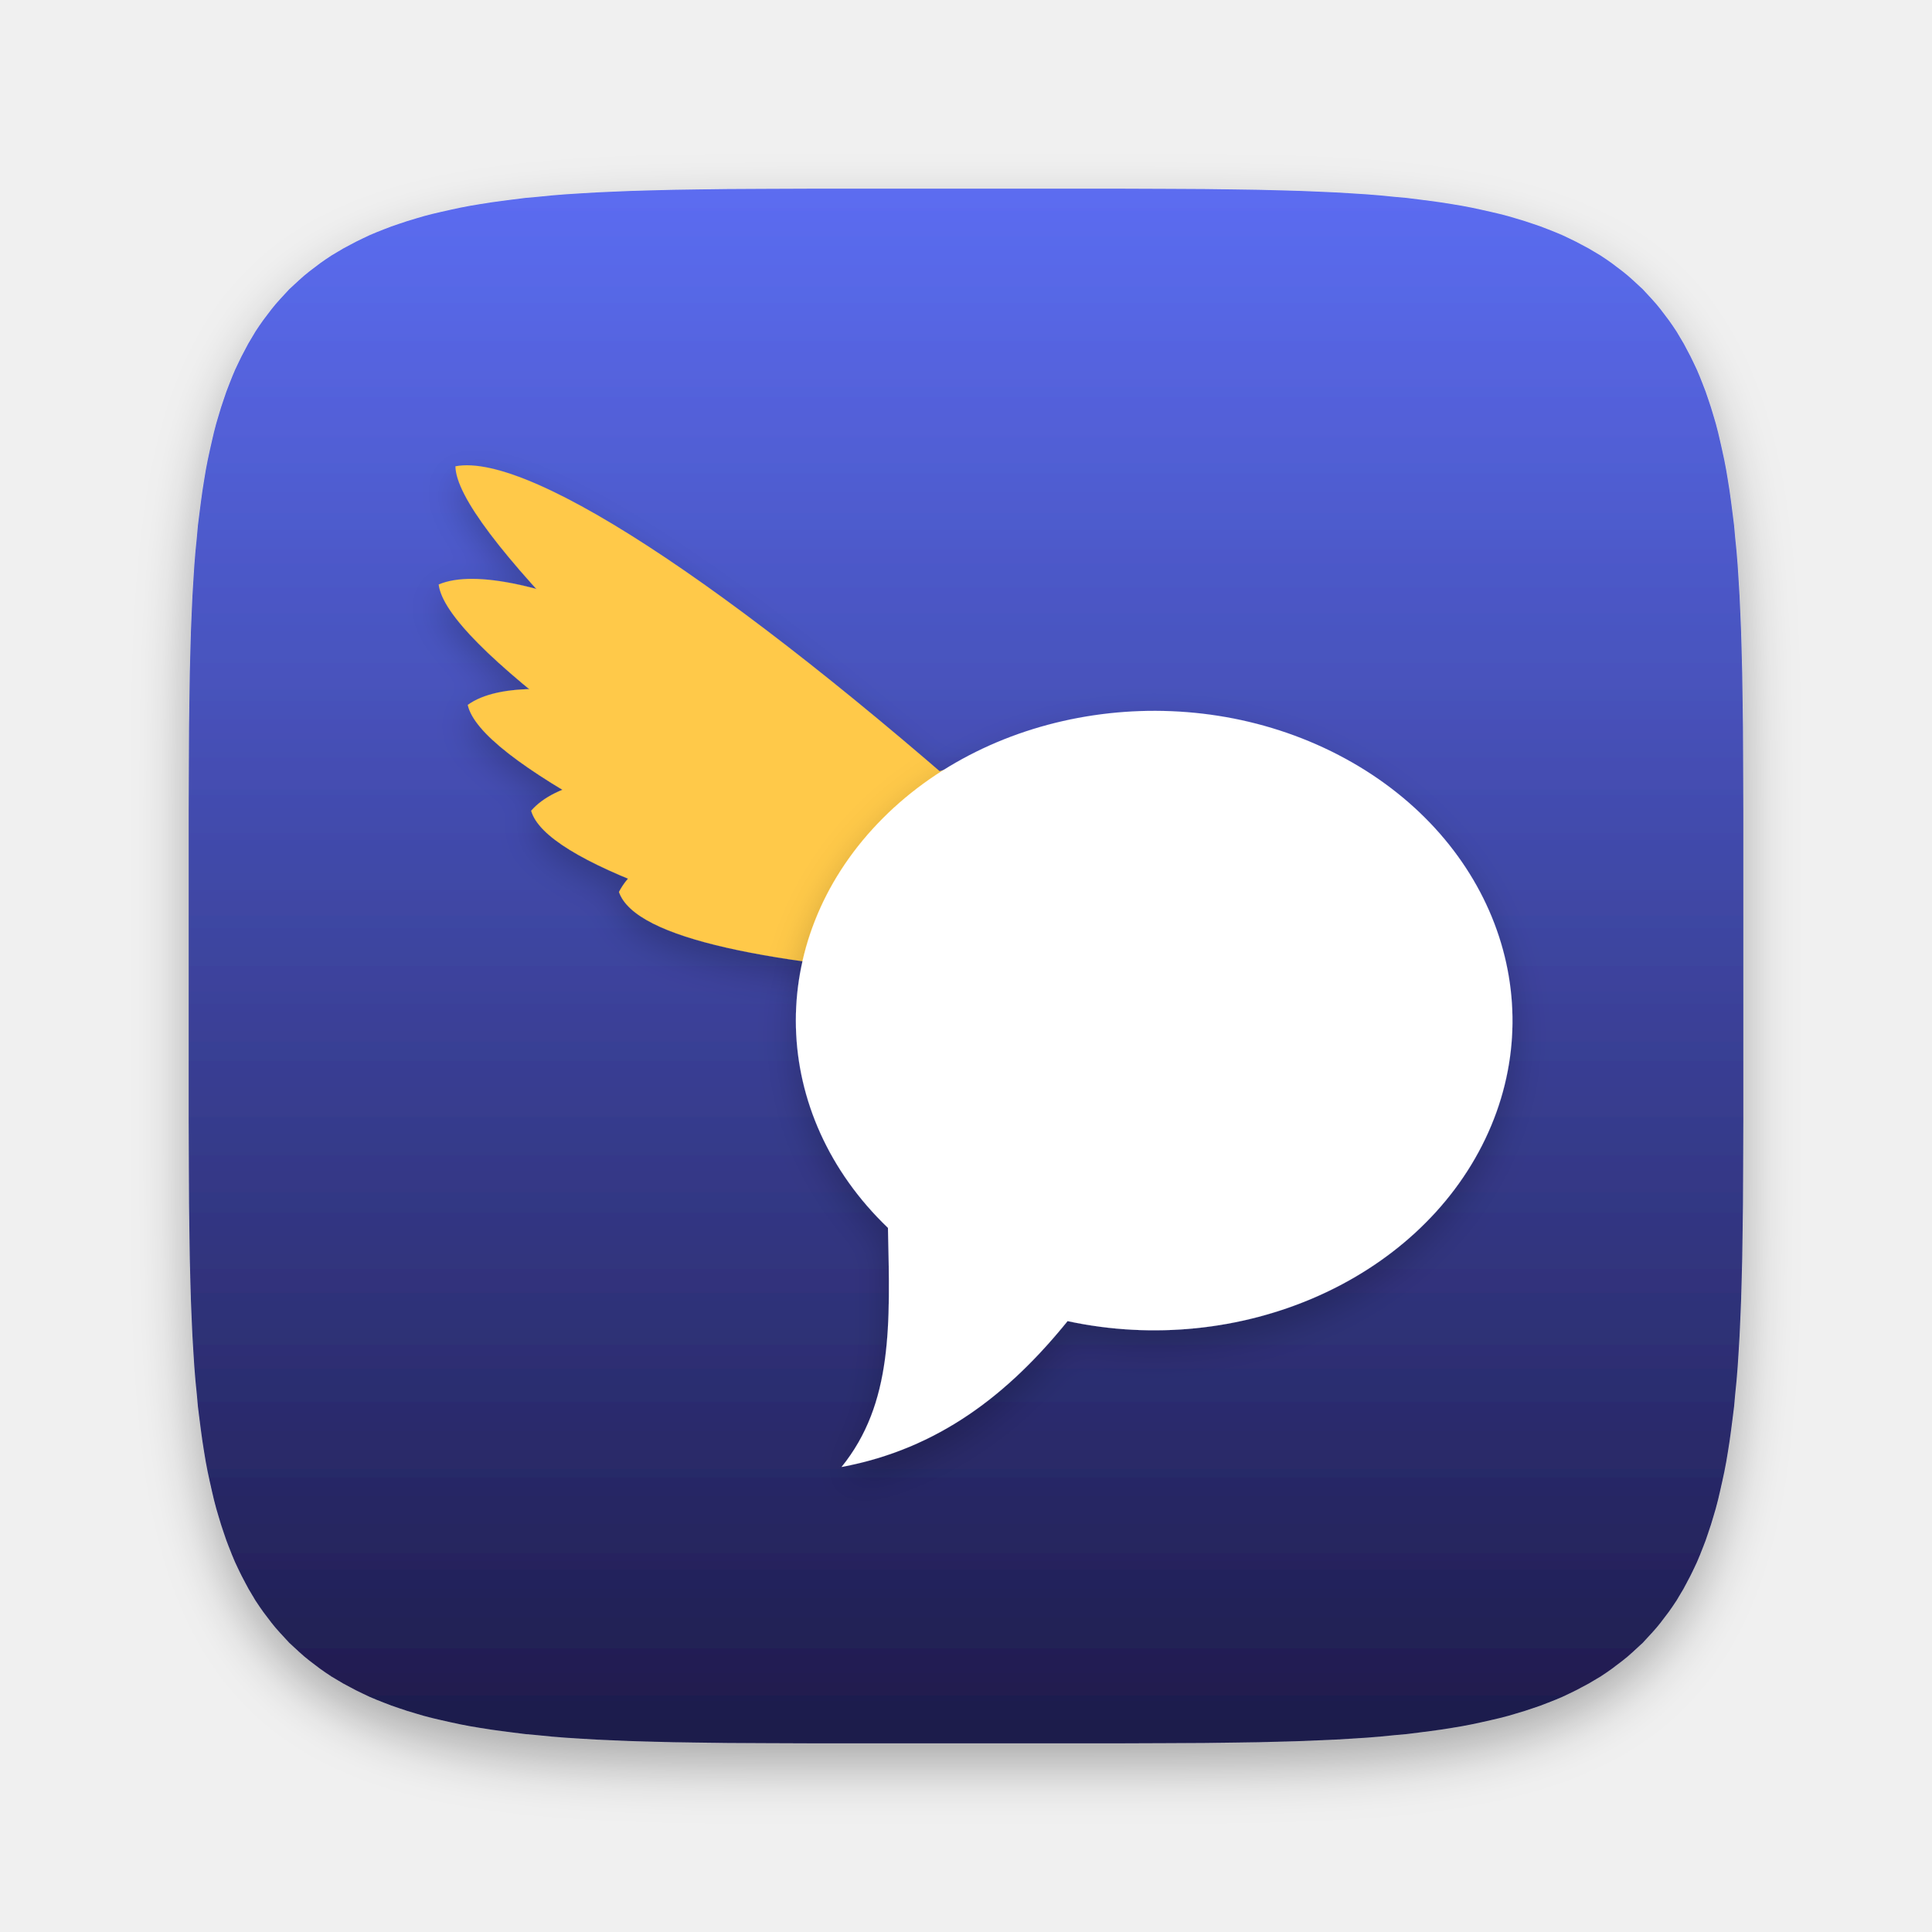
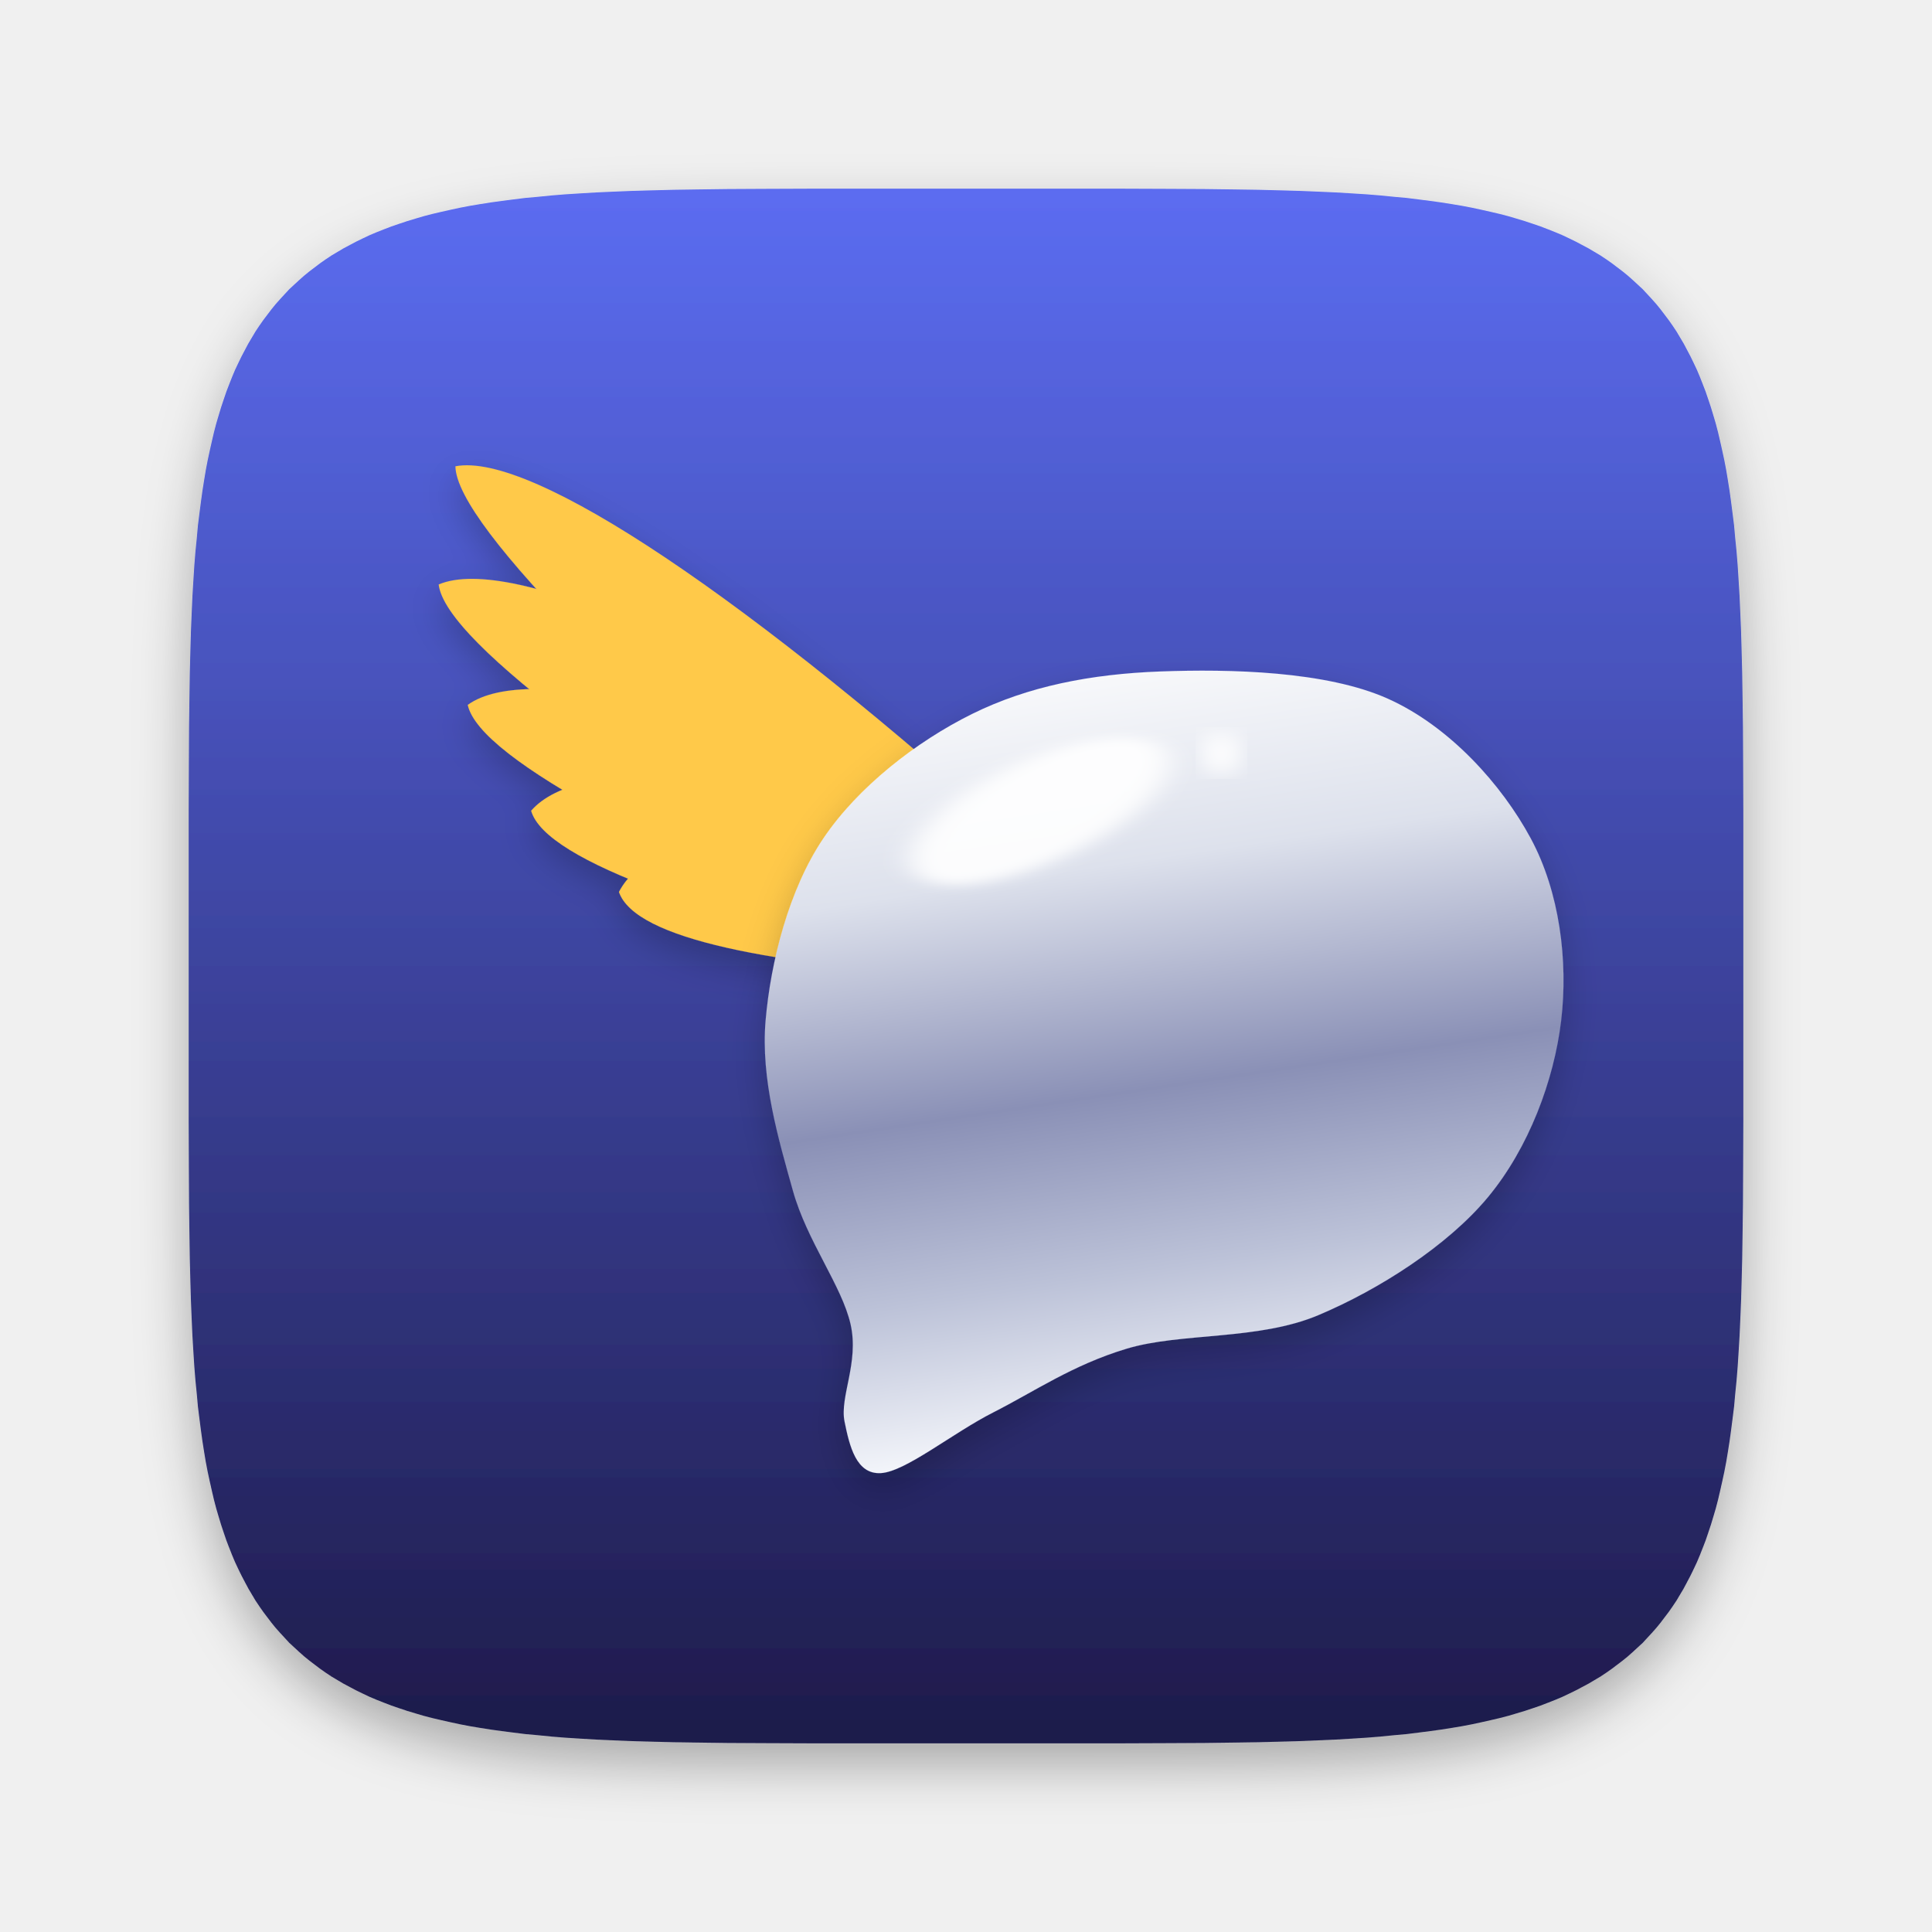
<svg xmlns="http://www.w3.org/2000/svg" viewBox="0 0 1024 1024" width="1024" height="1024">
  <defs>
    <linearGradient id="bg" x1="0" y1="0" x2="0" y2="1">
      <stop offset="0" stop-color="#5B6CF0" />
      <stop offset="1" stop-color="#1E1B4B" />
    </linearGradient>
+     <linearGradient id="chrome" x1="0" y1="0" x2="0.15" y2="1">
+       <stop offset="0" stop-color="#FFFFFF" />
+       <stop offset="0.3" stop-color="#DDE1EC" />
+       <stop offset="0.58" stop-color="#8A90B6" />
+       <stop offset="0.8" stop-color="#BCC2D8" />
+       <stop offset="1" stop-color="#F3F5FA" />
+     </linearGradient>
    <clipPath id="body">
      <path d="M924.0,512.0 L924.0,593.6 L923.9,619.7 L923.8,638.6 L923.6,654.0 L923.4,667.2 L923.1,679.0 L922.8,689.5 L922.4,699.2 L922.0,708.2 L921.5,716.5 L921.0,724.4 L920.4,731.8 L919.7,738.8 L919.1,745.5 L918.3,751.9 L917.5,758.1 L916.7,763.9 L915.8,769.6 L914.9,775.0 L913.9,780.2 L912.8,785.3 L911.7,790.2 L910.6,794.9 L909.4,799.5 L908.1,803.9 L906.8,808.2 L905.4,812.4 L904.0,816.5 L902.5,820.4 L901.0,824.2 L899.4,828.0 L897.7,831.6 L896.0,835.1 L894.2,838.5 L892.4,841.9 L890.5,845.1 L888.6,848.3 L886.6,851.3 L884.5,854.3 L882.3,857.2 L880.1,860.1 L877.9,862.8 L875.5,865.5 L873.1,868.1 L870.7,870.7 L868.1,873.1 L865.5,875.5 L862.8,877.9 L860.1,880.1 L857.2,882.3 L854.3,884.5 L851.3,886.6 L848.3,888.6 L845.1,890.5 L841.9,892.4 L838.5,894.2 L835.1,896.0 L831.6,897.7 L828.0,899.4 L824.2,901.0 L820.4,902.5 L816.5,904.0 L812.4,905.4 L808.2,906.8 L803.9,908.1 L799.5,909.4 L794.9,910.6 L790.2,911.7 L785.3,912.8 L780.2,913.9 L775.0,914.9 L769.6,915.8 L763.9,916.7 L758.1,917.5 L751.9,918.3 L745.5,919.1 L738.8,919.7 L731.8,920.4 L724.4,921.0 L716.5,921.5 L708.2,922.0 L699.2,922.4 L689.5,922.8 L679.0,923.1 L667.2,923.4 L654.0,923.6 L638.6,923.8 L619.7,923.9 L593.6,924.0 L512.0,924.0 L430.4,924.0 L404.3,923.9 L385.4,923.8 L370.0,923.6 L356.8,923.4 L345.0,923.1 L334.5,922.8 L324.8,922.4 L315.8,922.0 L307.5,921.5 L299.6,921.0 L292.2,920.4 L285.2,919.7 L278.5,919.1 L272.1,918.3 L265.9,917.5 L260.1,916.7 L254.4,915.8 L249.0,914.9 L243.8,913.9 L238.7,912.8 L233.8,911.7 L229.1,910.6 L224.5,909.4 L220.1,908.1 L215.8,906.8 L211.6,905.4 L207.5,904.0 L203.6,902.5 L199.8,901.0 L196.0,899.4 L192.4,897.7 L188.9,896.0 L185.5,894.2 L182.1,892.4 L178.9,890.5 L175.7,888.6 L172.7,886.6 L169.7,884.5 L166.8,882.3 L163.9,880.1 L161.2,877.9 L158.5,875.5 L155.9,873.1 L153.3,870.7 L150.9,868.1 L148.5,865.5 L146.1,862.8 L143.9,860.1 L141.7,857.2 L139.5,854.3 L137.4,851.3 L135.4,848.3 L133.5,845.1 L131.6,841.9 L129.8,838.5 L128.0,835.1 L126.3,831.6 L124.6,828.0 L123.0,824.2 L121.5,820.4 L120.0,816.5 L118.6,812.4 L117.2,808.2 L115.9,803.9 L114.6,799.5 L113.4,794.9 L112.3,790.2 L111.2,785.3 L110.1,780.2 L109.1,775.0 L108.2,769.6 L107.3,763.9 L106.5,758.1 L105.7,751.9 L104.9,745.5 L104.3,738.8 L103.6,731.8 L103.0,724.4 L102.5,716.5 L102.0,708.2 L101.6,699.2 L101.2,689.5 L100.9,679.0 L100.6,667.2 L100.4,654.0 L100.2,638.6 L100.1,619.7 L100.0,593.6 L100.0,512.0 L100.0,430.4 L100.1,404.3 L100.2,385.4 L100.4,370.0 L100.6,356.8 L100.9,345.0 L101.2,334.5 L101.6,324.8 L102.0,315.8 L102.5,307.5 L103.0,299.6 L103.6,292.2 L104.3,285.2 L104.9,278.5 L105.7,272.1 L106.5,265.9 L107.3,260.1 L108.2,254.4 L109.1,249.0 L110.1,243.8 L111.2,238.7 L112.3,233.8 L113.4,229.1 L114.6,224.5 L115.9,220.1 L117.2,215.8 L118.6,211.6 L120.0,207.5 L121.5,203.6 L123.0,199.8 L124.6,196.0 L126.3,192.4 L128.0,188.9 L129.8,185.5 L131.6,182.1 L133.5,178.9 L135.4,175.7 L137.4,172.7 L139.5,169.7 L141.7,166.8 L143.9,163.9 L146.1,161.2 L148.5,158.5 L150.9,155.9 L153.3,153.3 L155.9,150.9 L158.5,148.5 L161.2,146.1 L163.9,143.9 L166.8,141.7 L169.7,139.5 L172.7,137.4 L175.7,135.4 L178.9,133.5 L182.1,131.6 L185.5,129.8 L188.9,128.0 L192.4,126.3 L196.0,124.6 L199.8,123.0 L203.6,121.5 L207.5,120.0 L211.6,118.6 L215.8,117.2 L220.1,115.9 L224.5,114.6 L229.1,113.4 L233.8,112.3 L238.7,111.2 L243.8,110.1 L249.0,109.1 L254.4,108.2 L260.1,107.3 L265.9,106.5 L272.1,105.7 L278.5,104.9 L285.2,104.3 L292.2,103.6 L299.6,103.0 L307.5,102.5 L315.8,102.0 L324.8,101.6 L334.5,101.2 L345.0,100.9 L356.8,100.6 L370.0,100.4 L385.4,100.2 L404.3,100.1 L430.4,100.0 L512.0,100.0 L593.6,100.0 L619.7,100.1 L638.6,100.2 L654.0,100.4 L667.2,100.6 L679.0,100.9 L689.5,101.2 L699.2,101.6 L708.2,102.0 L716.5,102.5 L724.4,103.0 L731.8,103.6 L738.8,104.3 L745.5,104.9 L751.9,105.7 L758.1,106.5 L763.9,107.3 L769.6,108.2 L775.0,109.1 L780.2,110.1 L785.3,111.2 L790.2,112.3 L794.9,113.4 L799.5,114.6 L803.9,115.9 L808.2,117.2 L812.4,118.6 L816.5,120.0 L820.4,121.5 L824.2,123.0 L828.0,124.6 L831.6,126.3 L835.1,128.0 L838.5,129.8 L841.9,131.6 L845.1,133.5 L848.3,135.4 L851.3,137.4 L854.3,139.5 L857.2,141.7 L860.1,143.9 L862.8,146.1 L865.5,148.5 L868.1,150.9 L870.7,153.3 L873.1,155.9 L875.5,158.5 L877.9,161.2 L880.1,163.9 L882.3,166.8 L884.5,169.7 L886.6,172.7 L888.6,175.7 L890.5,178.9 L892.4,182.1 L894.2,185.5 L896.0,188.9 L897.7,192.4 L899.4,196.0 L901.0,199.8 L902.5,203.6 L904.0,207.5 L905.4,211.6 L906.8,215.8 L908.1,220.1 L909.4,224.5 L910.6,229.1 L911.7,233.8 L912.8,238.7 L913.9,243.8 L914.9,249.0 L915.8,254.4 L916.7,260.1 L917.5,265.9 L918.3,272.1 L919.1,278.5 L919.7,285.2 L920.4,292.2 L921.0,299.6 L921.5,307.5 L922.0,315.8 L922.4,324.8 L922.8,334.5 L923.1,345.0 L923.4,356.8 L923.6,370.0 L923.8,385.4 L923.9,404.3 L924.0,430.4 Z" />
    </clipPath>
    <filter id="drop" x="-20%" y="-20%" width="140%" height="140%">
      <feDropShadow dx="0" dy="12" stdDeviation="14" flood-color="#000" flood-opacity="0.30" />
+     </filter>
+     <filter id="soft">
+       <feGaussianBlur stdDeviation="7" />
    </filter>
    <filter id="lift" x="-20%" y="-20%" width="140%" height="140%">
      <feDropShadow dx="0" dy="10" stdDeviation="12" flood-color="#000" flood-opacity="0.22" />
    </filter>
  </defs>
  <path d="M924.0,512.0 L924.0,593.6 L923.9,619.7 L923.8,638.6 L923.6,654.0 L923.4,667.2 L923.1,679.0 L922.8,689.5 L922.4,699.2 L922.0,708.2 L921.5,716.5 L921.0,724.4 L920.4,731.8 L919.7,738.8 L919.1,745.5 L918.3,751.9 L917.5,758.1 L916.7,763.9 L915.8,769.6 L914.9,775.0 L913.9,780.2 L912.8,785.3 L911.7,790.2 L910.6,794.9 L909.4,799.5 L908.1,803.9 L906.8,808.2 L905.4,812.4 L904.0,816.5 L902.5,820.4 L901.0,824.2 L899.4,828.0 L897.7,831.6 L896.0,835.1 L894.2,838.5 L892.4,841.9 L890.5,845.1 L888.6,848.3 L886.6,851.3 L884.5,854.3 L882.3,857.2 L880.1,860.1 L877.9,862.8 L875.5,865.5 L873.1,868.1 L870.7,870.7 L868.1,873.1 L865.5,875.5 L862.8,877.9 L860.1,880.1 L857.2,882.3 L854.3,884.5 L851.3,886.6 L848.3,888.6 L845.1,890.5 L841.9,892.4 L838.5,894.2 L835.1,896.0 L831.6,897.7 L828.0,899.4 L824.2,901.0 L820.4,902.5 L816.5,904.0 L812.4,905.4 L808.2,906.8 L803.9,908.1 L799.5,909.4 L794.9,910.6 L790.2,911.7 L785.3,912.8 L780.2,913.9 L775.0,914.9 L769.6,915.8 L763.9,916.7 L758.1,917.5 L751.9,918.3 L745.5,919.1 L738.8,919.7 L731.8,920.4 L724.4,921.0 L716.5,921.5 L708.2,922.0 L699.2,922.4 L689.5,922.8 L679.0,923.1 L667.2,923.4 L654.0,923.6 L638.6,923.8 L619.7,923.9 L593.6,924.0 L512.0,924.0 L430.4,924.0 L404.3,923.9 L385.4,923.8 L370.0,923.6 L356.8,923.4 L345.0,923.1 L334.5,922.8 L324.8,922.4 L315.8,922.0 L307.5,921.5 L299.6,921.0 L292.2,920.4 L285.2,919.7 L278.5,919.1 L272.1,918.3 L265.9,917.5 L260.1,916.7 L254.4,915.8 L249.0,914.9 L243.8,913.9 L238.7,912.8 L233.8,911.7 L229.1,910.6 L224.5,909.4 L220.1,908.1 L215.8,906.8 L211.6,905.4 L207.5,904.0 L203.6,902.5 L199.8,901.0 L196.0,899.4 L192.4,897.7 L188.9,896.0 L185.5,894.2 L182.1,892.4 L178.9,890.5 L175.7,888.6 L172.7,886.6 L169.7,884.5 L166.8,882.3 L163.9,880.1 L161.2,877.9 L158.5,875.5 L155.9,873.1 L153.3,870.7 L150.9,868.1 L148.5,865.5 L146.1,862.8 L143.9,860.1 L141.7,857.2 L139.5,854.3 L137.4,851.3 L135.4,848.3 L133.5,845.1 L131.6,841.9 L129.8,838.5 L128.0,835.1 L126.3,831.6 L124.6,828.0 L123.0,824.2 L121.5,820.4 L120.0,816.5 L118.6,812.4 L117.2,808.2 L115.9,803.9 L114.6,799.5 L113.4,794.9 L112.3,790.2 L111.2,785.3 L110.1,780.2 L109.1,775.0 L108.2,769.6 L107.3,763.9 L106.5,758.1 L105.7,751.9 L104.9,745.5 L104.3,738.8 L103.6,731.8 L103.0,724.4 L102.5,716.5 L102.0,708.2 L101.6,699.2 L101.2,689.5 L100.9,679.0 L100.6,667.2 L100.4,654.0 L100.2,638.6 L100.1,619.7 L100.0,593.6 L100.0,512.0 L100.0,430.4 L100.1,404.3 L100.2,385.4 L100.4,370.0 L100.6,356.8 L100.9,345.0 L101.2,334.5 L101.6,324.8 L102.0,315.8 L102.5,307.5 L103.0,299.6 L103.6,292.2 L104.3,285.2 L104.9,278.5 L105.7,272.1 L106.5,265.9 L107.3,260.1 L108.2,254.4 L109.1,249.0 L110.1,243.8 L111.2,238.7 L112.3,233.8 L113.4,229.1 L114.6,224.5 L115.9,220.1 L117.2,215.8 L118.6,211.6 L120.0,207.5 L121.5,203.6 L123.0,199.8 L124.6,196.0 L126.3,192.4 L128.0,188.9 L129.8,185.5 L131.6,182.1 L133.5,178.9 L135.4,175.7 L137.4,172.7 L139.5,169.7 L141.7,166.8 L143.9,163.9 L146.1,161.2 L148.5,158.5 L150.9,155.9 L153.3,153.3 L155.9,150.9 L158.5,148.5 L161.2,146.1 L163.9,143.9 L166.8,141.7 L169.7,139.5 L172.7,137.4 L175.7,135.4 L178.9,133.5 L182.1,131.6 L185.5,129.8 L188.9,128.0 L192.4,126.3 L196.0,124.6 L199.8,123.0 L203.6,121.5 L207.5,120.0 L211.6,118.6 L215.8,117.2 L220.1,115.9 L224.5,114.6 L229.1,113.4 L233.8,112.3 L238.7,111.2 L243.8,110.1 L249.0,109.1 L254.4,108.2 L260.1,107.3 L265.9,106.5 L272.1,105.7 L278.5,104.9 L285.2,104.3 L292.2,103.6 L299.6,103.0 L307.5,102.5 L315.8,102.0 L324.8,101.6 L334.5,101.2 L345.0,100.9 L356.8,100.6 L370.0,100.4 L385.4,100.2 L404.3,100.1 L430.4,100.0 L512.0,100.0 L593.6,100.0 L619.7,100.1 L638.6,100.2 L654.0,100.4 L667.2,100.6 L679.0,100.9 L689.5,101.2 L699.2,101.6 L708.2,102.0 L716.5,102.5 L724.4,103.0 L731.8,103.6 L738.8,104.3 L745.5,104.9 L751.9,105.7 L758.1,106.5 L763.9,107.3 L769.6,108.2 L775.0,109.1 L780.2,110.1 L785.3,111.2 L790.2,112.3 L794.9,113.4 L799.5,114.6 L803.9,115.9 L808.2,117.2 L812.4,118.6 L816.5,120.0 L820.4,121.5 L824.2,123.0 L828.0,124.6 L831.6,126.3 L835.1,128.0 L838.5,129.8 L841.9,131.6 L845.1,133.5 L848.3,135.4 L851.3,137.4 L854.3,139.5 L857.2,141.7 L860.1,143.9 L862.8,146.1 L865.5,148.5 L868.1,150.9 L870.7,153.3 L873.1,155.9 L875.5,158.5 L877.9,161.2 L880.1,163.9 L882.3,166.8 L884.5,169.7 L886.6,172.7 L888.6,175.7 L890.5,178.9 L892.4,182.1 L894.2,185.5 L896.0,188.9 L897.7,192.4 L899.4,196.0 L901.0,199.8 L902.5,203.6 L904.0,207.5 L905.4,211.6 L906.8,215.8 L908.1,220.1 L909.4,224.5 L910.6,229.1 L911.7,233.8 L912.8,238.7 L913.9,243.8 L914.9,249.0 L915.8,254.4 L916.7,260.1 L917.5,265.9 L918.3,272.1 L919.1,278.5 L919.7,285.2 L920.4,292.2 L921.0,299.6 L921.5,307.5 L922.0,315.8 L922.4,324.8 L922.8,334.5 L923.1,345.0 L923.4,356.8 L923.6,370.0 L923.8,385.4 L923.9,404.3 L924.0,430.4 Z" fill="url(#bg)" filter="url(#drop)" />
  <g clip-path="url(#body)">
    <g transform="translate(100,100) scale(0.8046875)">
      <g filter="url(#lift)">
        <g fill="#FFC94A">
          <circle cx="520" cy="470" r="90" />
          <path transform="translate(520,470) rotate(186)" d="M0,-50 C130,-55 222,-48 236,-18 C219,25 130,50 0,50 Z" />
          <path transform="translate(520,470) rotate(195)" d="M0,-50 C165,-55 282,-48 300,-18 C279,25 165,50 0,50 Z" />
          <path transform="translate(520,470) rotate(204)" d="M0,-50 C198,-55 338,-48 360,-18 C335,25 198,50 0,50 Z" />
          <path transform="translate(520,470) rotate(213)" d="M0,-50 C227,-55 387,-48 412,-18 C383,25 227,50 0,50 Z" />
          <path transform="translate(520,470) rotate(222)" d="M0,-48 C246,-53 421,-46 448,-17 C417,24 246,48 0,48 Z" />
        </g>
      </g>
      <g filter="url(#lift)">
-         <path d="M460.6,684.5 A236,204 0 1 1 578.9,745.9 C540,794 494,830 430,842 C464,800 462,748 460.6,684.5 Z" fill="#FFFFFF" />
+         <path d="M640,318 C685.7,316.3 749.3,317.7 790,336 C830.7,354.3 865.0,392.7 884,428 C903.0,463.3 908.7,508.7 904,548 C899.3,587.3 882.7,631.7 856,664 C829.3,696.3 783.7,725.3 744,742 C704.3,758.7 653.7,753.3 618,764 C582.3,774.7 557.0,792.3 530,806 C503.0,819.7 472.3,845.0 456,846 C439.7,847.0 435.3,828.3 432,812 C428.7,795.7 441.7,773.3 436,748 C430.3,722.7 407.3,693.3 398,660 C388.7,626.7 376.7,586.7 380,548 C383.3,509.3 395.3,461.7 418,428 C440.7,394.3 479.0,364.3 516,346 C553.0,327.7 594.3,319.7 640,318 Z" fill="url(#chrome)" />
      </g>
+       <ellipse cx="560" cy="410" rx="92" ry="34" transform="rotate(-24 560 410)" fill="#FFFFFF" opacity="0.9" filter="url(#soft)" />
+       <circle cx="680" cy="372" r="14" fill="#FFFFFF" opacity="0.85" filter="url(#soft)" />
    </g>
  </g>
</svg>
